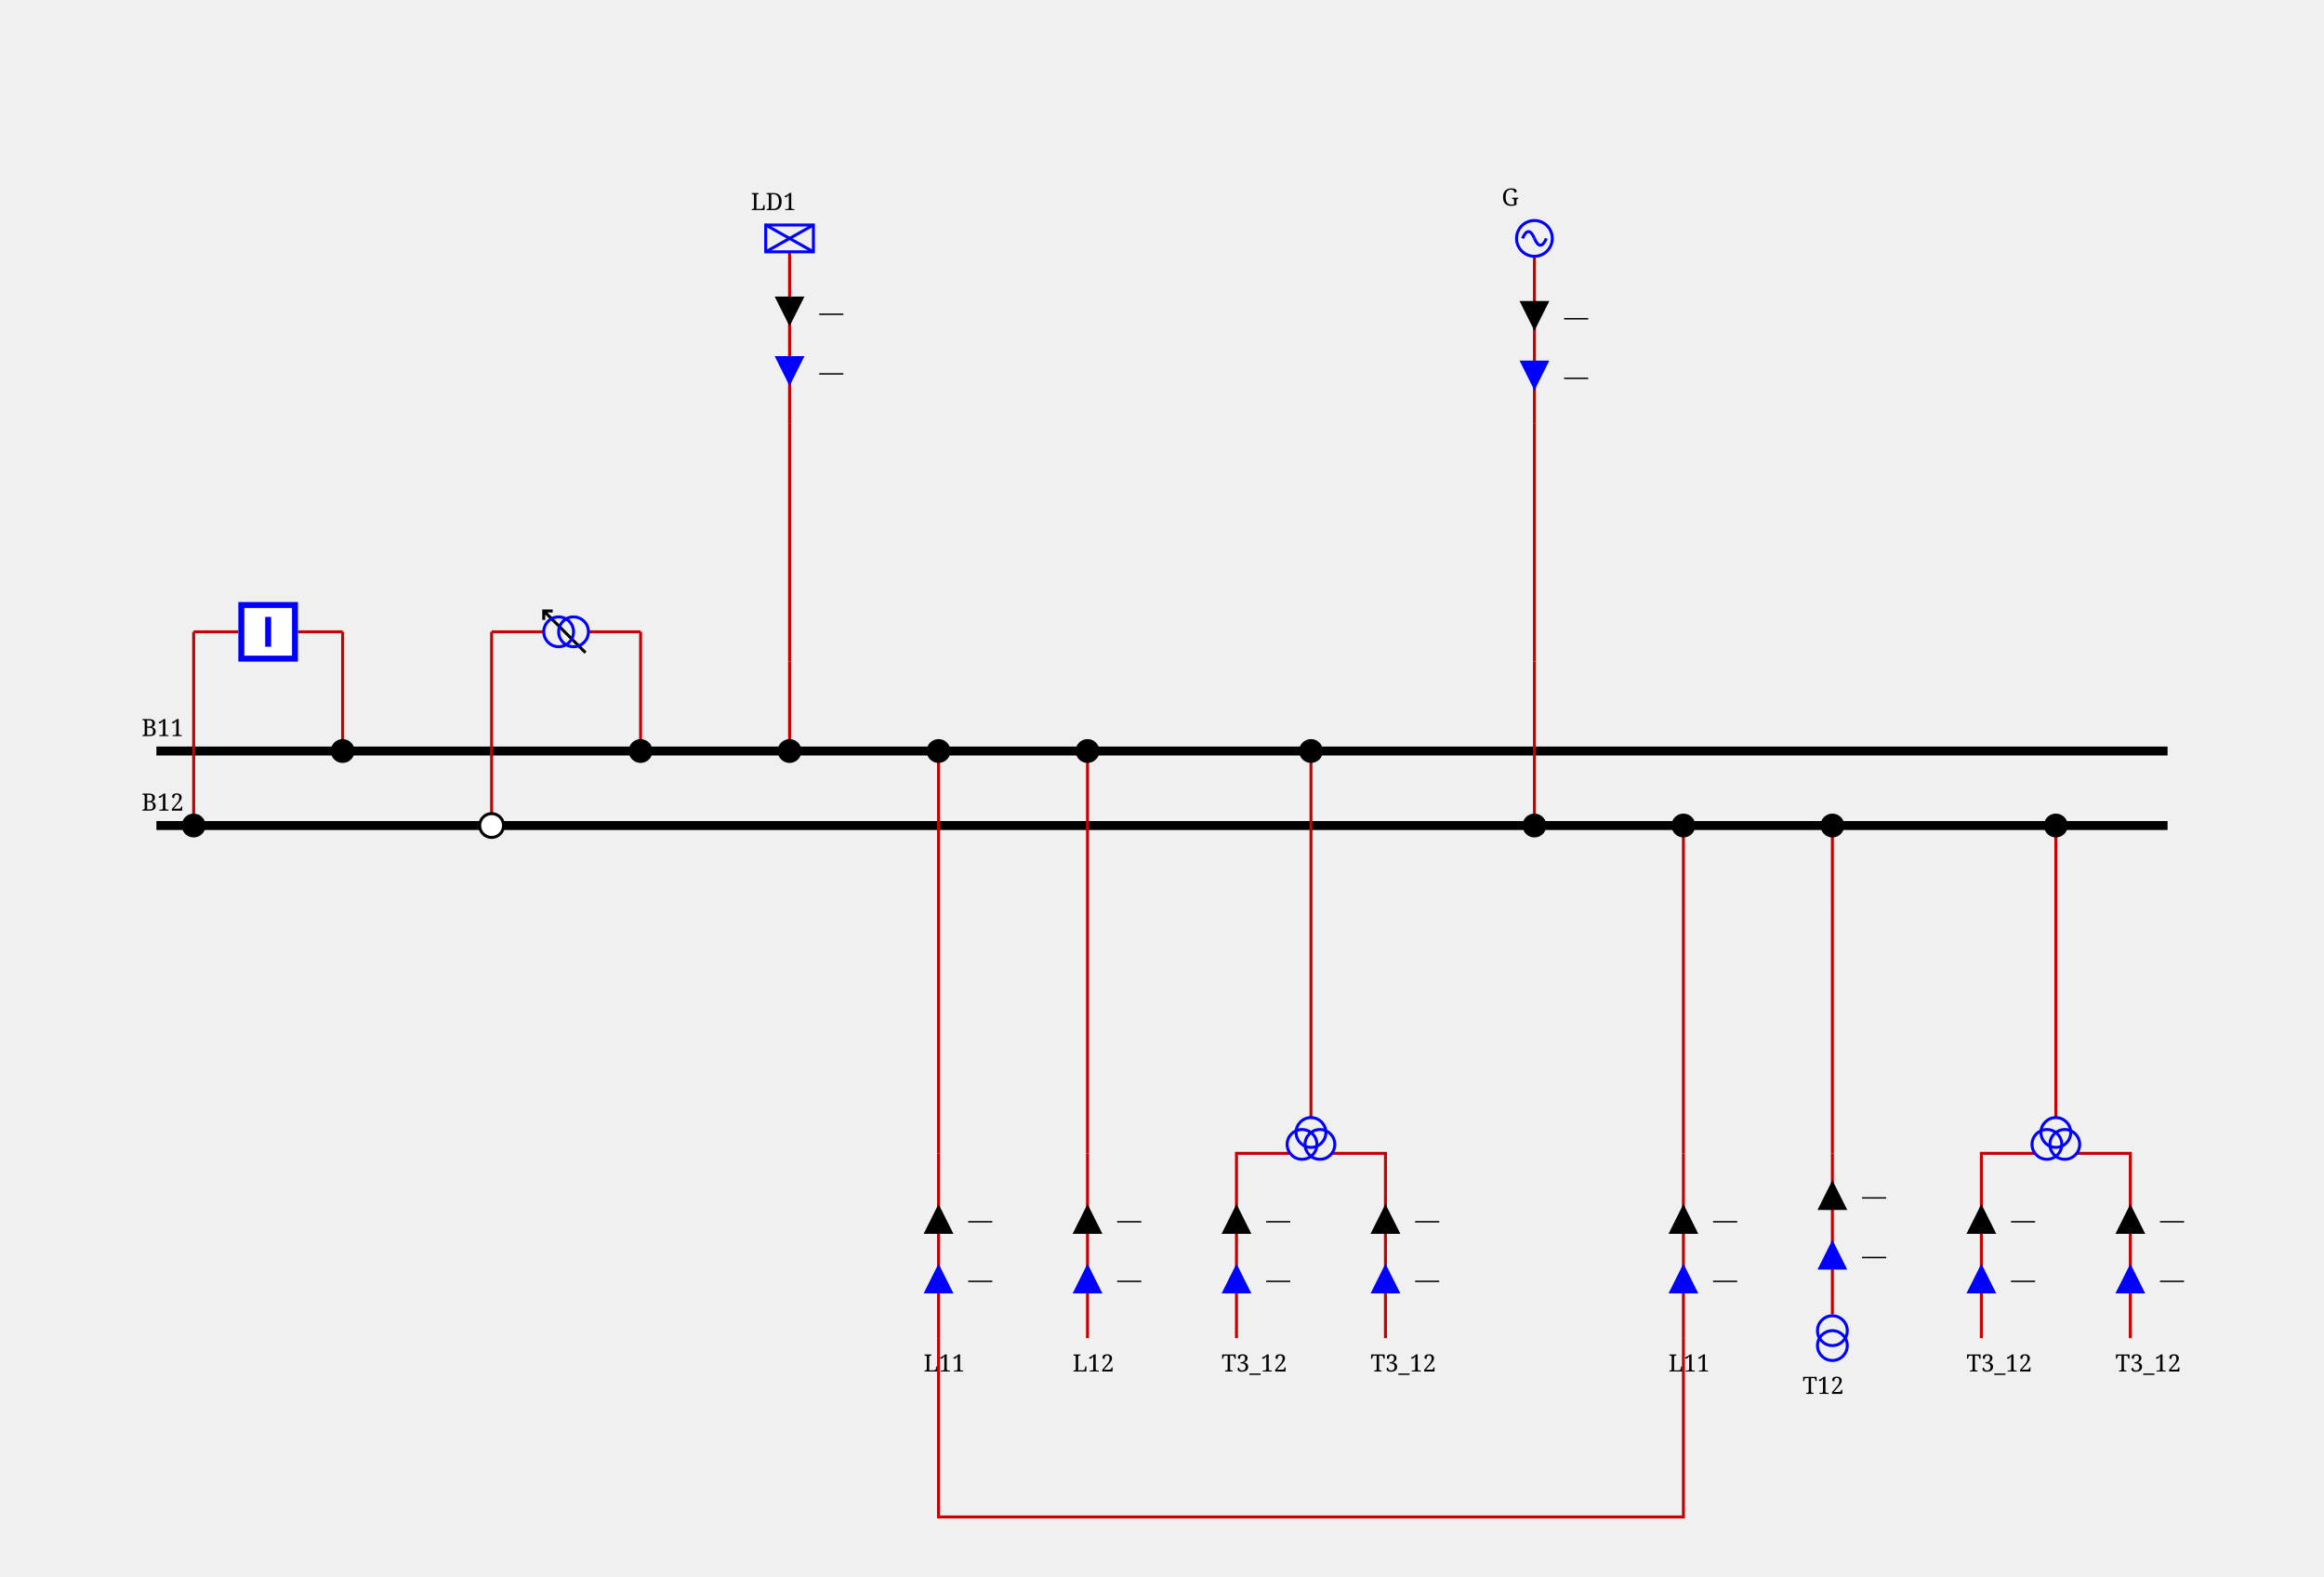
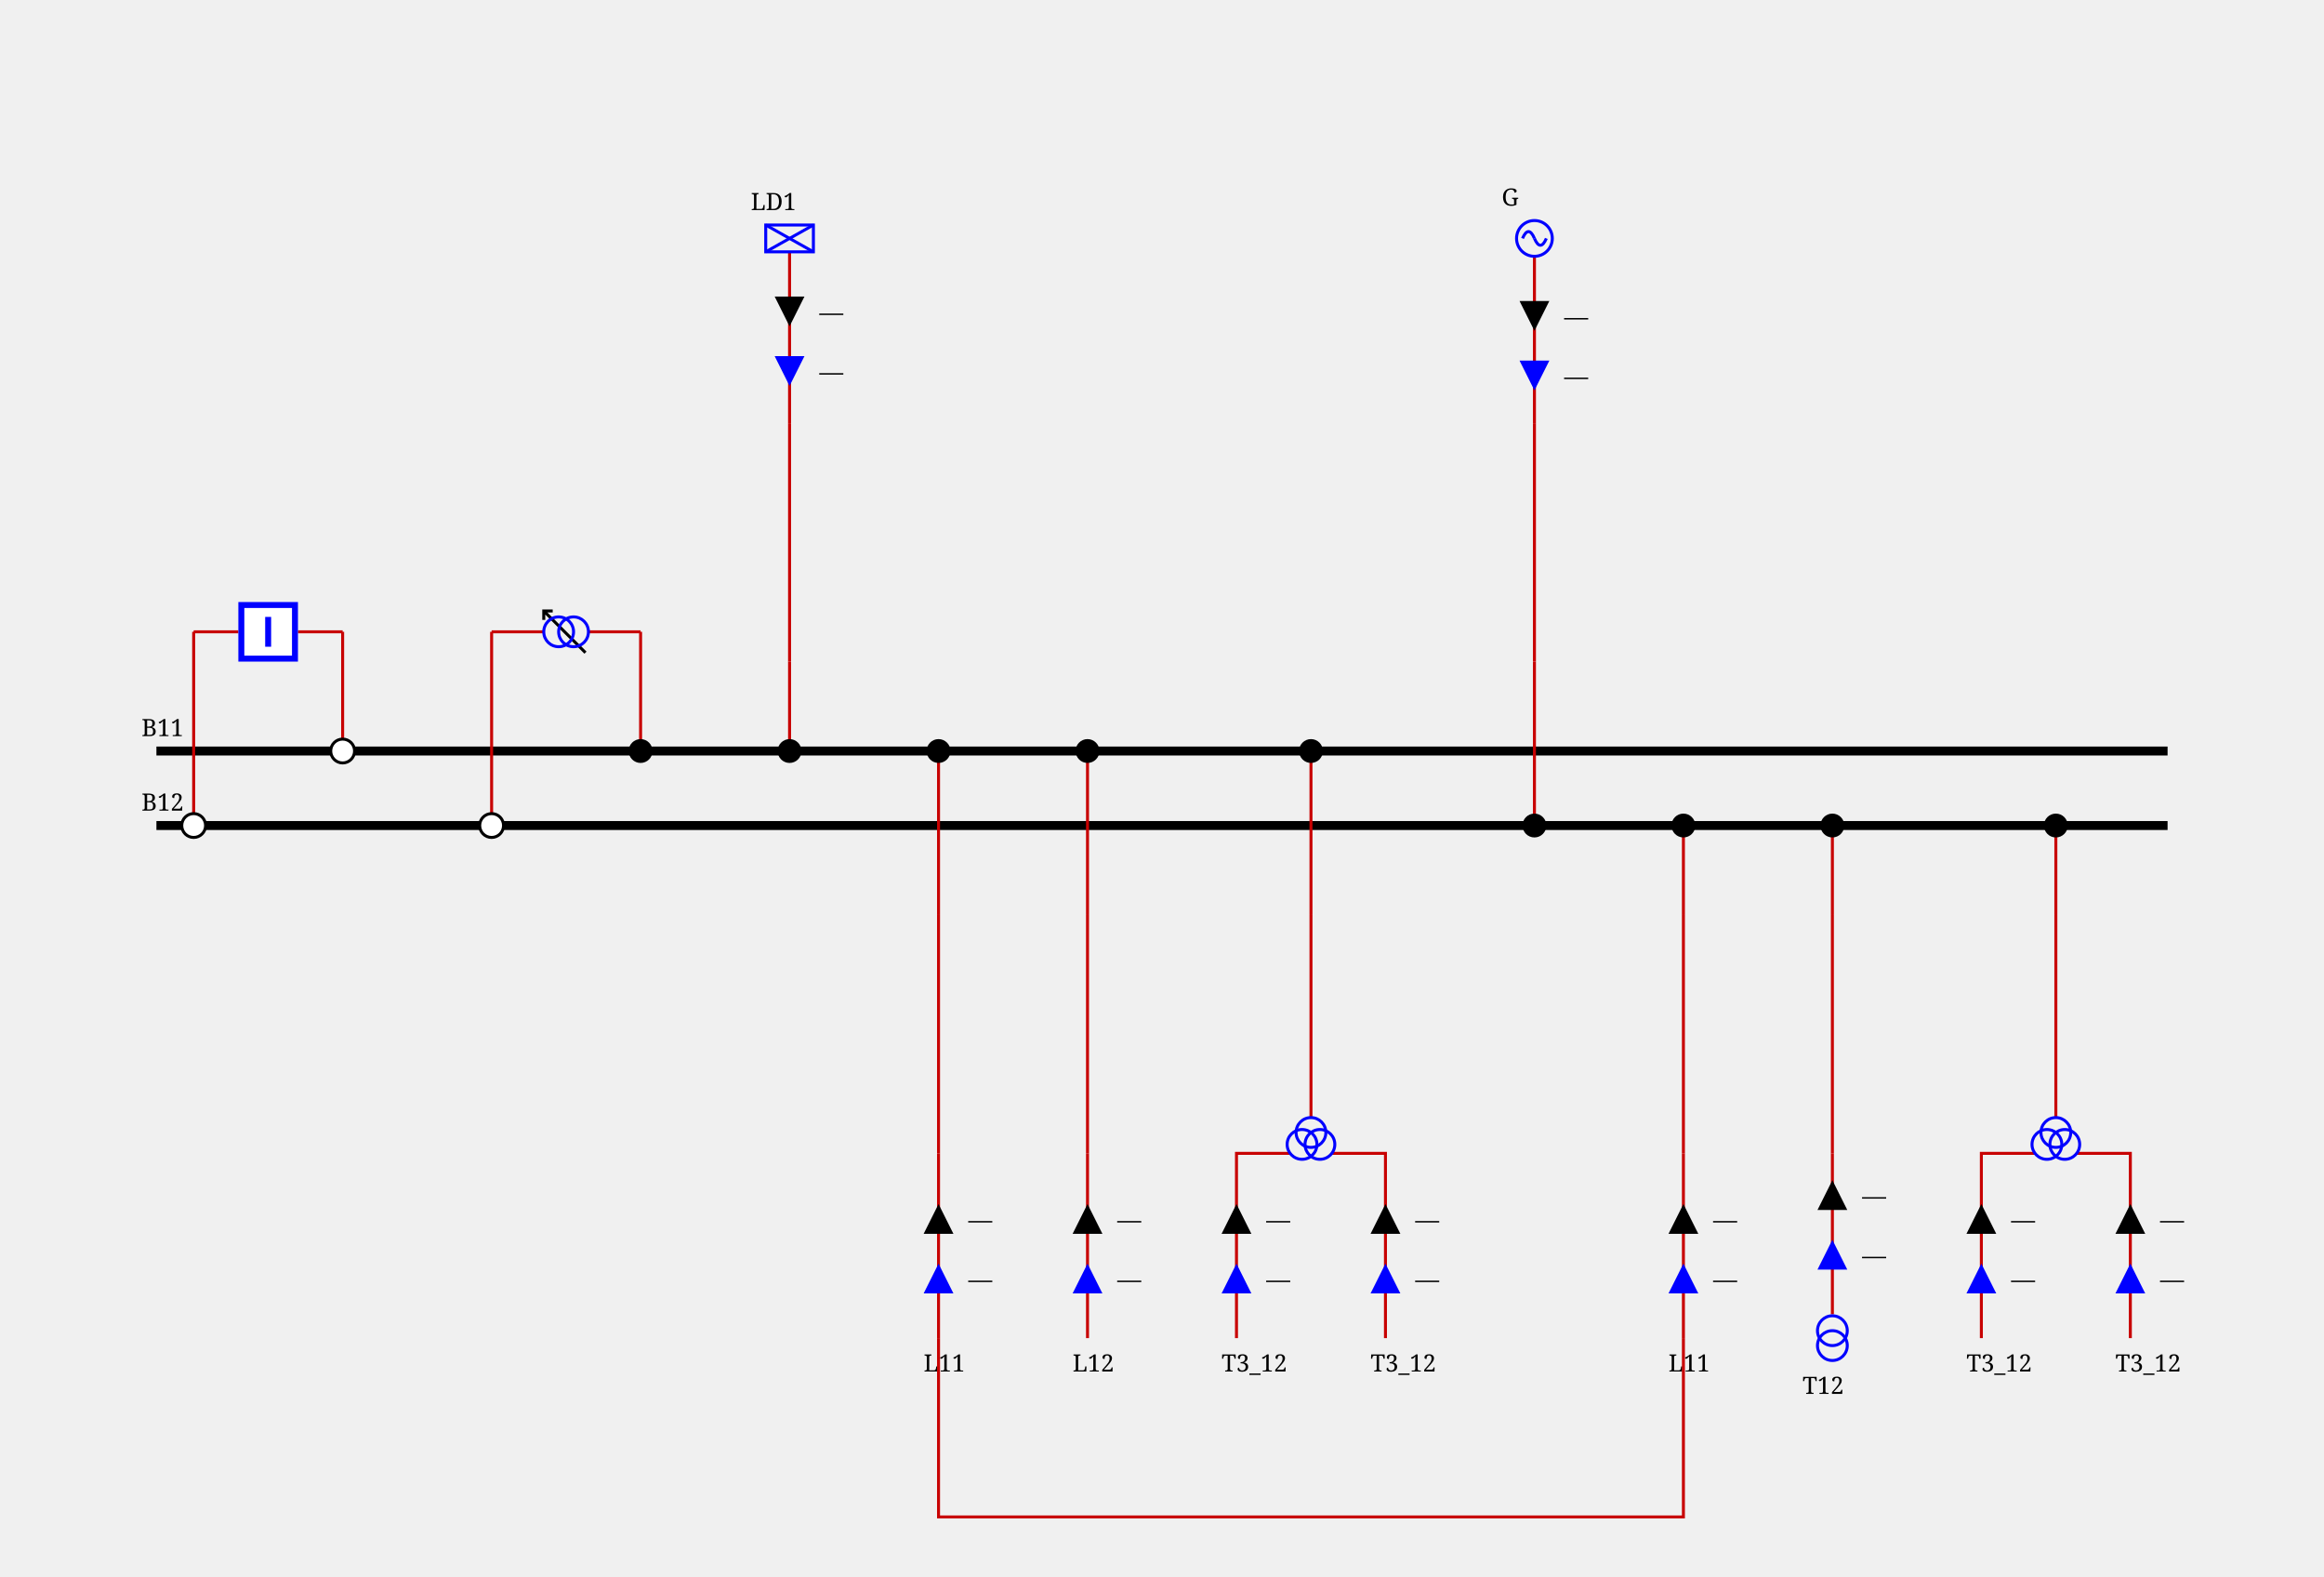
<svg xmlns="http://www.w3.org/2000/svg" height="529.0" viewBox="0 0 780.0 529.0" width="780.0">
  <style>
/* ----------------------------------------------------------------------- */
/* File: tautologies.css ------------------------------------------------- */
.sld-out .sld-arrow-in {visibility: hidden}
.sld-in .sld-arrow-out {visibility: hidden}
.sld-closed .sld-sw-open {visibility: hidden}
.sld-open .sld-sw-closed {visibility: hidden}
.sld-hidden-node {visibility: hidden}
.sld-top-feeder .sld-label {dominant-baseline: auto}
.sld-bottom-feeder .sld-label {dominant-baseline: hanging}
.sld-active-power .sld-label {dominant-baseline: mathematical}
.sld-reactive-power .sld-label {dominant-baseline: mathematical}
.sld-current .sld-label {dominant-baseline: mathematical}
.sld-bus-connection.sld-disconnected-bus-connection {stroke: var(--sld-vl-color, black); fill: white}
/* ----------------------------------------------------------------------- */
/* File: baseVoltages.css ------------------------------------------------ */
.sld-vl300to500 {--sld-vl-color: #ff0000}
.sld-vl180to300 {--sld-vl-color: #228b22}
.sld-vl120to180 {--sld-vl-color: #01afaf}
.sld-vl70to120 {--sld-vl-color: #cc5500}
.sld-vl50to70 {--sld-vl-color: #a020f0}
.sld-vl30to50 {--sld-vl-color: #ff8290}
.sld-vl0to30 {--sld-vl-color: #abae28}
/* ----------------------------------------------------------------------- */
/* File : components.css ------------------------------------------------- */
/* Stroke black */
.sld-disconnector {stroke-width: 3; stroke: black; fill: none}
/* Stroke blue */
.sld-breaker {stroke-width: 2; stroke: blue; fill:white}
.sld-load-break-switch {stroke: blue; fill: white}
/* Stroke --sld-vl-color with fallback black */
.sld-bus-connection {fill: var(--sld-vl-color, black)}
.sld-cell-shape-flat .sld-bus-connection {visibility: hidden}
.sld-busbar-section {stroke: var(--sld-vl-color, black); stroke-width: 3; fill: none}
/* Stroke --sld-vl-color with fallback red */
.sld-wire {stroke: var(--sld-vl-color, #c80000); fill: none}
/* Stroke --sld-vl-color with fallback blue */
.sld-load {stroke: var(--sld-vl-color, blue); fill: none}
.sld-battery {stroke: var(--sld-vl-color, blue); fill: none}
.sld-generator {stroke: var(--sld-vl-color, blue); fill: none}
.sld-two-wt {stroke: var(--sld-vl-color, blue); fill: none}
.sld-three-wt {stroke: var(--sld-vl-color, blue); fill: none}
.sld-winding {stroke: var(--sld-vl-color, blue); fill: none}
.sld-capacitor {stroke: var(--sld-vl-color, blue); fill: none}
.sld-inductor {stroke: var(--sld-vl-color, blue); fill: none}
.sld-pst {stroke: var(--sld-vl-color, blue); fill: none}
.sld-pst-arrow {stroke: black; fill: none}
.sld-svc {stroke: var(--sld-vl-color, blue); fill: none}
.sld-vsc {stroke: var(--sld-vl-color, blue); font-size: 7.43px; fill: none}
/* Stroke none &amp; fill: --sld-vl-color */
.sld-node-infos {stroke: none; fill: var(--sld-vl-color, black)}
/* Stroke none &amp; fill: black */
.sld-node {stroke: none; fill: black}
.sld-flash {stroke: none; fill: black}
.sld-lock {stroke: none; fill: black}
.sld-unknown {stroke: none; fill: black}
/* Fonts */
.sld-label {stroke: none; fill: black; font: 8px serif}
.sld-angle, .sld-voltage {font: 10px serif}
.sld-graph-label {font: 12px serif}
/* Specific */
.sld-grid {stroke: #003700; stroke-dasharray: 1,10}
.sld-feeder-info.sld-active-power {fill:black}
.sld-feeder-info.sld-reactive-power {fill:blue}
.sld-feeder-info.sld-current {fill:purple}
.sld-frame {fill: var(--sld-background-color, transparent)}
/* Stroke maroon for fictitious switch */
.sld-breaker.sld-fictitious {stroke: maroon}
.sld-disconnector.sld-fictitious {stroke: maroon}
.sld-load-break-switch.sld-fictitious {stroke: maroon}
.sld-busbar-section.sld-fictitious {stroke: var(--sld-vl-color, #c80000); stroke-width: 1}

</style>
  <rect class="sld-frame" height="100%" width="100%" />
  <g>
    <g class="sld-busbar-section sld-vl300to500" id="idB11" transform="translate(52.5,252.0)">
      <line x1="0" x2="675.0" y1="0" y2="0" />
      <text class="sld-label" id="B11_NW_LABEL" x="-5.0" y="-5.0">B11</text>
    </g>
    <g class="sld-busbar-section sld-vl300to500" id="idB12" transform="translate(52.5,277.0)">
      <line x1="0" x2="675.0" y1="0" y2="0" />
      <text class="sld-label" id="B12_NW_LABEL" x="-5.0" y="-5.0">B12</text>
    </g>
    <g class="sld-intern-cell sld-cell-shape-vertical" id="idINTERN_32_0">
      <g class="sld-wire sld-vl300to500" id="_95_VL1_95_INTERNAL_95_VL1_95_BUSCO_95_B11_95_BR1_45_BR1_95_BUSCO_95_B11_95_BR1">
        <polyline points="115.0,212.0,115.0,252.0" />
      </g>
      <g class="sld-wire sld-vl300to500" id="_95_VL1_95_BR1_95_INTERNAL_95_VL1_95_BUSCO_95_B11_95_BR1_45_BR1">
        <polyline points="100.0,212.0,115.0,212.0" />
      </g>
      <g class="sld-wire sld-vl300to500" id="_95_VL1_95_INTERNAL_95_VL1_95_BUSCO_95_B12_95_BR1_45_BR1_95_BR1">
        <polyline points="65.0,212.0,80.0,212.0" />
      </g>
      <g class="sld-wire sld-vl300to500" id="_95_VL1_95_BUSCO_95_B12_95_BR1_95_INTERNAL_95_VL1_95_BUSCO_95_B12_95_BR1_45_BR1">
        <polyline points="65.0,277.0,65.0,212.0" />
      </g>
-       <g class="sld-bus-connection sld-fictitious sld-vl300to500" id="idBUSCO_95_B11_95_BR1" transform="translate(111.0,248.0)">
+       <g class="sld-bus-connection sld-fictitious sld-disconnected-bus-connection sld-vl300to500" id="idBUSCO_95_B11_95_BR1" transform="translate(111.0,248.0)">
        <circle cx="4" cy="4" r="4" />
      </g>
      <g class="sld-node sld-hidden-node sld-fictitious sld-vl300to500" id="idINTERNAL_95_VL1_95_BUSCO_95_B11_95_BR1_45_BR1" transform="translate(111.0,208.0)">
        <circle cx="4" cy="4" r="4" />
      </g>
      <g class="sld-breaker sld-open sld-vl300to500" id="idBR1" transform="translate(80.0,202.0)">
        <path class="sld-sw-closed" d="M1,1 V19 H19 V1z M10,5 V15" transform="rotate(90.0,10.0,10.0)" />
        <path class="sld-sw-open" d="M1,1 V19 H19 V1z M5,10 H15" transform="rotate(90.0,10.0,10.0)" />
      </g>
      <g class="sld-node sld-hidden-node sld-fictitious sld-vl300to500" id="idINTERNAL_95_VL1_95_BUSCO_95_B12_95_BR1_45_BR1" transform="translate(61.0,208.0)">
        <circle cx="4" cy="4" r="4" />
      </g>
-       <g class="sld-bus-connection sld-fictitious sld-vl300to500" id="idBUSCO_95_B12_95_BR1" transform="translate(61.0,273.0)">
+       <g class="sld-bus-connection sld-fictitious sld-disconnected-bus-connection sld-vl300to500" id="idBUSCO_95_B12_95_BR1" transform="translate(61.0,273.0)">
        <circle cx="4" cy="4" r="4" />
      </g>
    </g>
    <g class="sld-intern-cell sld-cell-shape-vertical" id="idINTERN_32_1">
      <g class="sld-wire sld-vl300to500" id="_95_VL1_95_BUSCO_95_B11_95_T11_95_INTERNAL_95_VL1_95_BUSCO_95_B11_95_T11_45_T11">
        <polyline points="215.0,252.0,215.0,212.0" />
      </g>
      <g class="sld-wire sld-vl300to500" id="_95_VL1_95_INTERNAL_95_VL1_95_BUSCO_95_B11_95_T11_45_T11_95_T11">
        <polyline points="215.0,212.0,197.5,212.0" />
      </g>
      <g class="sld-wire sld-vl300to500" id="_95_VL1_95_INTERNAL_95_VL1_95_BUSCO_95_B12_95_T11_45_T11_95_T11">
        <polyline points="165.0,212.0,182.5,212.0" />
      </g>
      <g class="sld-wire sld-vl300to500" id="_95_VL1_95_BUSCO_95_B12_95_T11_95_INTERNAL_95_VL1_95_BUSCO_95_B12_95_T11_45_T11">
        <polyline points="165.0,277.0,165.0,212.0" />
      </g>
      <g class="sld-bus-connection sld-fictitious sld-vl300to500" id="idBUSCO_95_B11_95_T11" transform="translate(211.0,248.0)">
        <circle cx="4" cy="4" r="4" />
      </g>
      <g class="sld-node sld-hidden-node sld-fictitious sld-vl300to500" id="idINTERNAL_95_VL1_95_BUSCO_95_B11_95_T11_45_T11" transform="translate(211.0,208.0)">
        <circle cx="4" cy="4" r="4" />
      </g>
      <g class="sld-pst sld-vl300to500" id="idT11" transform="translate(183.0,204.5)">
        <path class="sld-pst-arrow" d="M14,0 0,14 M11,0 14,0 14,3" transform="rotate(270.0,7.0,7.5)" />
        <circle class="sld-winding" cx="7" cy="10" r="5" transform="rotate(270.0,7.0,7.5)" />
        <circle class="sld-winding" cx="7" cy="5" r="5" transform="rotate(270.0,7.0,7.5)" />
      </g>
      <g class="sld-node sld-hidden-node sld-fictitious sld-vl300to500" id="idINTERNAL_95_VL1_95_BUSCO_95_B12_95_T11_45_T11" transform="translate(161.0,208.0)">
        <circle cx="4" cy="4" r="4" />
      </g>
      <g class="sld-bus-connection sld-fictitious sld-disconnected-bus-connection sld-vl300to500" id="idBUSCO_95_B12_95_T11" transform="translate(161.0,273.0)">
        <circle cx="4" cy="4" r="4" />
      </g>
    </g>
    <g class="sld-extern-cell sld-cell-direction-top" id="idEXTERN_32_2">
      <g class="sld-wire sld-vl300to500" id="_95_VL1_95_BUSCO_95_B11_95_LD1_95_INTERNAL_95_VL1_95_BUSCO_95_B11_95_LD1_45_LD1">
        <polyline points="265.0,252.0,265.0,222.0" />
      </g>
      <g class="sld-wire sld-vl300to500" id="_95_VL1_95_INTERNAL_95_VL1_95_BUSCO_95_B11_95_LD1_45_LD1_95_INTERNAL_95_VL1_95_LD1">
        <polyline points="265.0,222.0,265.0,142.0" />
      </g>
      <g class="sld-wire sld-vl300to500" id="_95_VL1_95_INTERNAL_95_VL1_95_LD1_95_LD1">
        <polyline points="265.0,142.0,265.0,84.5" />
      </g>
      <g class="sld-active-power sld-feeder-info sld-in" id="idLD1_ARROW_ACTIVE" transform="translate(260.0,99.5)">
        <polygon class="sld-arrow-in" points="0,0 10,0 5,10" />
        <polygon class="sld-arrow-out" points="5,0 10,10 0,10" />
        <text class="sld-label" x="15.0" y="5.0">—</text>
      </g>
      <g class="sld-reactive-power sld-feeder-info sld-in" id="idLD1_ARROW_REACTIVE" transform="translate(260.0,119.5)">
        <polygon class="sld-arrow-in" points="0,0 10,0 5,10" />
        <polygon class="sld-arrow-out" points="5,0 10,10 0,10" />
        <text class="sld-label" x="15.0" y="5.0">—</text>
      </g>
      <g class="sld-bus-connection sld-fictitious sld-vl300to500" id="idBUSCO_95_B11_95_LD1" transform="translate(261.0,248.0)">
        <circle cx="4" cy="4" r="4" />
      </g>
      <g class="sld-node sld-hidden-node sld-fictitious sld-vl300to500" id="idINTERNAL_95_VL1_95_BUSCO_95_B11_95_LD1_45_LD1" transform="translate(261.0,218.0)">
        <circle cx="4" cy="4" r="4" />
      </g>
      <g class="sld-node sld-hidden-node sld-fictitious sld-vl300to500" id="idINTERNAL_95_VL1_95_LD1" transform="translate(261.0,138.0)">
        <circle cx="4" cy="4" r="4" />
      </g>
      <g class="sld-load sld-top-feeder sld-vl300to500" id="idLD1" transform="translate(257.0,75.5)">
        <rect height="9" width="16" />
        <line x1="0" x2="16" y1="0" y2="9" />
        <line x1="16" x2="0" y1="0" y2="9" />
        <text class="sld-label" id="LD1_N_LABEL" x="-5.0" y="-5.0">LD1</text>
      </g>
    </g>
    <g class="sld-extern-cell sld-cell-direction-bottom" id="idEXTERN_32_3">
      <g class="sld-wire sld-vl300to500" id="_95_VL1_95_BUSCO_95_B11_95_L11_95_ONE_95_INTERNAL_95_VL1_95_BUSCO_95_B11_95_L11_95_ONE_45_L11_95_ONE">
        <polyline points="315.0,252.0,315.0,307.0" />
      </g>
      <g class="sld-wire sld-vl300to500" id="_95_VL1_95_INTERNAL_95_VL1_95_BUSCO_95_B11_95_L11_95_ONE_45_L11_95_ONE_95_INTERNAL_95_VL1_95_L11_95_ONE">
        <polyline points="315.0,307.0,315.0,387.0" />
      </g>
      <g class="sld-wire sld-vl300to500" id="_95_VL1_95_INTERNAL_95_VL1_95_L11_95_ONE_95_L11_95_ONE">
        <polyline points="315.0,387.0,315.0,449.0" />
      </g>
      <g class="sld-reactive-power sld-feeder-info sld-in" id="idL11_95_ONE_ARROW_REACTIVE" transform="translate(310.0,424.0)">
        <polygon class="sld-arrow-in" points="0,0 10,0 5,10" transform="rotate(180.0,5.0,5.0)" />
        <polygon class="sld-arrow-out" points="5,0 10,10 0,10" transform="rotate(180.0,5.0,5.0)" />
        <text class="sld-label" x="15.0" y="5.0">—</text>
      </g>
      <g class="sld-active-power sld-feeder-info sld-in" id="idL11_95_ONE_ARROW_ACTIVE" transform="translate(310.0,404.0)">
        <polygon class="sld-arrow-in" points="0,0 10,0 5,10" transform="rotate(180.0,5.0,5.0)" />
        <polygon class="sld-arrow-out" points="5,0 10,10 0,10" transform="rotate(180.0,5.0,5.0)" />
        <text class="sld-label" x="15.0" y="5.0">—</text>
      </g>
      <g class="sld-bus-connection sld-fictitious sld-vl300to500" id="idBUSCO_95_B11_95_L11_95_ONE" transform="translate(311.0,248.0)">
        <circle cx="4" cy="4" r="4" />
      </g>
      <g class="sld-node sld-hidden-node sld-fictitious sld-vl300to500" id="idINTERNAL_95_VL1_95_BUSCO_95_B11_95_L11_95_ONE_45_L11_95_ONE" transform="translate(311.0,303.0)">
        <circle cx="4" cy="4" r="4" />
      </g>
      <g class="sld-node sld-hidden-node sld-fictitious sld-vl300to500" id="idINTERNAL_95_VL1_95_L11_95_ONE" transform="translate(311.0,383.0)">
        <circle cx="4" cy="4" r="4" />
      </g>
      <g class="sld-bottom-feeder" id="idL11_95_ONE" transform="translate(315.0,449.0)">
        <text class="sld-label" id="L11_ONE_S_LABEL" x="-5.0" y="5.0">L11</text>
      </g>
    </g>
    <g class="sld-extern-cell sld-cell-direction-bottom" id="idEXTERN_32_4">
      <g class="sld-wire sld-vl300to500" id="_95_VL1_95_BUSCO_95_B11_95_L12_95_ONE_95_INTERNAL_95_VL1_95_BUSCO_95_B11_95_L12_95_ONE_45_L12_95_ONE">
        <polyline points="365.0,252.0,365.0,307.0" />
      </g>
      <g class="sld-wire sld-vl300to500" id="_95_VL1_95_INTERNAL_95_VL1_95_BUSCO_95_B11_95_L12_95_ONE_45_L12_95_ONE_95_INTERNAL_95_VL1_95_L12_95_ONE">
        <polyline points="365.0,307.0,365.0,387.0" />
      </g>
      <g class="sld-wire sld-vl300to500" id="_95_VL1_95_INTERNAL_95_VL1_95_L12_95_ONE_95_L12_95_ONE">
        <polyline points="365.0,387.0,365.0,449.0" />
      </g>
      <g class="sld-reactive-power sld-feeder-info sld-in" id="idL12_95_ONE_ARROW_REACTIVE" transform="translate(360.0,424.0)">
        <polygon class="sld-arrow-in" points="0,0 10,0 5,10" transform="rotate(180.0,5.0,5.0)" />
        <polygon class="sld-arrow-out" points="5,0 10,10 0,10" transform="rotate(180.0,5.0,5.0)" />
        <text class="sld-label" x="15.0" y="5.0">—</text>
      </g>
      <g class="sld-active-power sld-feeder-info sld-in" id="idL12_95_ONE_ARROW_ACTIVE" transform="translate(360.0,404.0)">
        <polygon class="sld-arrow-in" points="0,0 10,0 5,10" transform="rotate(180.0,5.0,5.0)" />
        <polygon class="sld-arrow-out" points="5,0 10,10 0,10" transform="rotate(180.0,5.0,5.0)" />
        <text class="sld-label" x="15.0" y="5.0">—</text>
      </g>
      <g class="sld-bus-connection sld-fictitious sld-vl300to500" id="idBUSCO_95_B11_95_L12_95_ONE" transform="translate(361.0,248.0)">
        <circle cx="4" cy="4" r="4" />
      </g>
      <g class="sld-node sld-hidden-node sld-fictitious sld-vl300to500" id="idINTERNAL_95_VL1_95_BUSCO_95_B11_95_L12_95_ONE_45_L12_95_ONE" transform="translate(361.0,303.0)">
        <circle cx="4" cy="4" r="4" />
      </g>
      <g class="sld-node sld-hidden-node sld-fictitious sld-vl300to500" id="idINTERNAL_95_VL1_95_L12_95_ONE" transform="translate(361.0,383.0)">
        <circle cx="4" cy="4" r="4" />
      </g>
      <g class="sld-bottom-feeder" id="idL12_95_ONE" transform="translate(365.0,449.0)">
        <text class="sld-label" id="L12_ONE_S_LABEL" x="-5.0" y="5.0">L12</text>
      </g>
    </g>
    <g class="sld-extern-cell sld-cell-direction-bottom" id="idEXTERN_32_5">
      <g class="sld-wire sld-vl300to500" id="_95_VL1_95_BUSCO_95_B11_95_MIDDLE_95_T3_95_12_95_ONE_95_INTERNAL_95_VL1_95_BUSCO_95_B11_95_MIDDLE_95_T3_95_12_95_ONE_45_MIDDLE_95_T3_95_12_95_ONE">
        <polyline points="440.0,252.0,440.0,307.0" />
      </g>
      <g class="sld-wire sld-vl300to500" id="_95_VL1_95_INTERNAL_95_VL1_95_BUSCO_95_B11_95_MIDDLE_95_T3_95_12_95_ONE_45_MIDDLE_95_T3_95_12_95_ONE_95_MIDDLE_95_T3_95_12_95_ONE">
        <polyline points="440.0,307.0,440.0,375.0" />
      </g>
      <g class="sld-wire sld-vl300to500" id="_95_VL1_95_T3_95_12_95_TWO_95_MIDDLE_95_T3_95_12_95_ONE">
        <polyline points="415.0,449.0,415.0,387.0,433.0,387.0" />
      </g>
      <g class="sld-reactive-power sld-feeder-info sld-in" id="idT3_95_12_95_TWO_ARROW_REACTIVE" transform="translate(410.0,424.0)">
        <polygon class="sld-arrow-in" points="0,0 10,0 5,10" transform="rotate(180.0,5.0,5.0)" />
        <polygon class="sld-arrow-out" points="5,0 10,10 0,10" transform="rotate(180.0,5.0,5.0)" />
        <text class="sld-label" x="15.0" y="5.0">—</text>
      </g>
      <g class="sld-active-power sld-feeder-info sld-in" id="idT3_95_12_95_TWO_ARROW_ACTIVE" transform="translate(410.0,404.0)">
        <polygon class="sld-arrow-in" points="0,0 10,0 5,10" transform="rotate(180.0,5.0,5.0)" />
        <polygon class="sld-arrow-out" points="5,0 10,10 0,10" transform="rotate(180.0,5.0,5.0)" />
        <text class="sld-label" x="15.0" y="5.0">—</text>
      </g>
      <g class="sld-wire sld-vl300to500" id="_95_VL1_95_T3_95_12_95_THREE_95_MIDDLE_95_T3_95_12_95_ONE">
        <polyline points="465.0,449.0,465.0,387.0,447.0,387.0" />
      </g>
      <g class="sld-reactive-power sld-feeder-info sld-in" id="idT3_95_12_95_THREE_ARROW_REACTIVE" transform="translate(460.0,424.0)">
        <polygon class="sld-arrow-in" points="0,0 10,0 5,10" transform="rotate(180.0,5.0,5.0)" />
        <polygon class="sld-arrow-out" points="5,0 10,10 0,10" transform="rotate(180.0,5.0,5.0)" />
        <text class="sld-label" x="15.0" y="5.0">—</text>
      </g>
      <g class="sld-active-power sld-feeder-info sld-in" id="idT3_95_12_95_THREE_ARROW_ACTIVE" transform="translate(460.0,404.0)">
        <polygon class="sld-arrow-in" points="0,0 10,0 5,10" transform="rotate(180.0,5.0,5.0)" />
        <polygon class="sld-arrow-out" points="5,0 10,10 0,10" transform="rotate(180.0,5.0,5.0)" />
        <text class="sld-label" x="15.0" y="5.0">—</text>
      </g>
      <g class="sld-bus-connection sld-fictitious sld-vl300to500" id="idBUSCO_95_B11_95_MIDDLE_95_T3_95_12_95_ONE" transform="translate(436.0,248.0)">
        <circle cx="4" cy="4" r="4" />
      </g>
      <g class="sld-node sld-hidden-node sld-fictitious sld-vl300to500" id="idINTERNAL_95_VL1_95_BUSCO_95_B11_95_MIDDLE_95_T3_95_12_95_ONE_45_MIDDLE_95_T3_95_12_95_ONE" transform="translate(436.0,303.0)">
        <circle cx="4" cy="4" r="4" />
      </g>
      <g class="sld-three-wt sld-fictitious" id="idMIDDLE_95_T3_95_12_95_ONE" transform="translate(432.0,375.0)">
        <circle class="sld-vl300to500 sld-winding" cx="5" cy="15" r="5" transform="scale(1, -1) translate(0, -24.0)" />
        <circle class="sld-vl300to500 sld-winding" cx="11" cy="15" r="5" transform="scale(1, -1) translate(0, -24.0)" />
        <circle class="sld-vl300to500 sld-winding" cx="8" cy="19" r="5" transform="scale(1, -1) translate(0, -24.0)" />
      </g>
      <g class="sld-bottom-feeder sld-vl300to500" id="idT3_95_12_95_TWO" transform="translate(415.0,449.0)">
        <text class="sld-label" id="T3_12_TWO_S_LABEL" x="-5.0" y="5.0">T3_12</text>
      </g>
      <g class="sld-bottom-feeder sld-vl300to500" id="idT3_95_12_95_THREE" transform="translate(465.0,449.0)">
        <text class="sld-label" id="T3_12_THREE_S_LABEL" x="-5.0" y="5.0">T3_12</text>
      </g>
    </g>
    <g class="sld-extern-cell sld-cell-direction-top" id="idEXTERN_32_6">
      <g class="sld-wire sld-vl300to500" id="_95_VL1_95_BUSCO_95_B12_95_G_95_INTERNAL_95_VL1_95_BUSCO_95_B12_95_G_45_G">
        <polyline points="515.0,277.0,515.0,222.0" />
      </g>
      <g class="sld-wire sld-vl300to500" id="_95_VL1_95_INTERNAL_95_VL1_95_BUSCO_95_B12_95_G_45_G_95_INTERNAL_95_VL1_95_G">
        <polyline points="515.0,222.0,515.0,142.0" />
      </g>
      <g class="sld-wire sld-vl300to500" id="_95_VL1_95_INTERNAL_95_VL1_95_G_95_G">
        <polyline points="515.0,142.0,515.0,86.0" />
      </g>
      <g class="sld-active-power sld-feeder-info sld-in" id="idG_ARROW_ACTIVE" transform="translate(510.0,101.0)">
        <polygon class="sld-arrow-in" points="0,0 10,0 5,10" />
        <polygon class="sld-arrow-out" points="5,0 10,10 0,10" />
        <text class="sld-label" x="15.0" y="5.0">—</text>
      </g>
      <g class="sld-reactive-power sld-feeder-info sld-in" id="idG_ARROW_REACTIVE" transform="translate(510.0,121.0)">
        <polygon class="sld-arrow-in" points="0,0 10,0 5,10" />
        <polygon class="sld-arrow-out" points="5,0 10,10 0,10" />
        <text class="sld-label" x="15.0" y="5.0">—</text>
      </g>
      <g class="sld-bus-connection sld-fictitious sld-vl300to500" id="idBUSCO_95_B12_95_G" transform="translate(511.0,273.0)">
        <circle cx="4" cy="4" r="4" />
      </g>
      <g class="sld-node sld-hidden-node sld-fictitious sld-vl300to500" id="idINTERNAL_95_VL1_95_BUSCO_95_B12_95_G_45_G" transform="translate(511.0,218.0)">
        <circle cx="4" cy="4" r="4" />
      </g>
      <g class="sld-node sld-hidden-node sld-fictitious sld-vl300to500" id="idINTERNAL_95_VL1_95_G" transform="translate(511.0,138.0)">
        <circle cx="4" cy="4" r="4" />
      </g>
      <g class="sld-generator sld-top-feeder sld-vl300to500" id="idG" transform="translate(509.0,74.0)">
        <circle cx="6" cy="6" r="6" />
        <path d="M6,6 A 6 40 0 0 0 2,6" />
        <path d="M6,6 A 6 40 0 0 0 10,6" />
        <text class="sld-label" id="G_N_LABEL" x="-5.0" y="-5.0">G</text>
      </g>
    </g>
    <g class="sld-extern-cell sld-cell-direction-bottom" id="idEXTERN_32_7">
      <g class="sld-wire sld-vl300to500" id="_95_VL1_95_BUSCO_95_B12_95_L11_95_TWO_95_INTERNAL_95_VL1_95_BUSCO_95_B12_95_L11_95_TWO_45_L11_95_TWO">
        <polyline points="565.0,277.0,565.0,307.0" />
      </g>
      <g class="sld-wire sld-vl300to500" id="_95_VL1_95_INTERNAL_95_VL1_95_BUSCO_95_B12_95_L11_95_TWO_45_L11_95_TWO_95_INTERNAL_95_VL1_95_L11_95_TWO">
        <polyline points="565.0,307.0,565.0,387.0" />
      </g>
      <g class="sld-wire sld-vl300to500" id="_95_VL1_95_INTERNAL_95_VL1_95_L11_95_TWO_95_L11_95_TWO">
        <polyline points="565.0,387.0,565.0,449.0" />
      </g>
      <g class="sld-reactive-power sld-feeder-info sld-in" id="idL11_95_TWO_ARROW_REACTIVE" transform="translate(560.0,424.0)">
        <polygon class="sld-arrow-in" points="0,0 10,0 5,10" transform="rotate(180.0,5.0,5.0)" />
        <polygon class="sld-arrow-out" points="5,0 10,10 0,10" transform="rotate(180.0,5.0,5.0)" />
        <text class="sld-label" x="15.0" y="5.0">—</text>
      </g>
      <g class="sld-active-power sld-feeder-info sld-in" id="idL11_95_TWO_ARROW_ACTIVE" transform="translate(560.0,404.0)">
        <polygon class="sld-arrow-in" points="0,0 10,0 5,10" transform="rotate(180.0,5.0,5.0)" />
        <polygon class="sld-arrow-out" points="5,0 10,10 0,10" transform="rotate(180.0,5.0,5.0)" />
        <text class="sld-label" x="15.0" y="5.0">—</text>
      </g>
      <g class="sld-bus-connection sld-fictitious sld-vl300to500" id="idBUSCO_95_B12_95_L11_95_TWO" transform="translate(561.0,273.0)">
        <circle cx="4" cy="4" r="4" />
      </g>
      <g class="sld-node sld-hidden-node sld-fictitious sld-vl300to500" id="idINTERNAL_95_VL1_95_BUSCO_95_B12_95_L11_95_TWO_45_L11_95_TWO" transform="translate(561.0,303.0)">
        <circle cx="4" cy="4" r="4" />
      </g>
      <g class="sld-node sld-hidden-node sld-fictitious sld-vl300to500" id="idINTERNAL_95_VL1_95_L11_95_TWO" transform="translate(561.0,383.0)">
        <circle cx="4" cy="4" r="4" />
      </g>
      <g class="sld-bottom-feeder" id="idL11_95_TWO" transform="translate(565.0,449.0)">
        <text class="sld-label" id="L11_TWO_S_LABEL" x="-5.0" y="5.0">L11</text>
      </g>
    </g>
    <g class="sld-extern-cell sld-cell-direction-bottom" id="idEXTERN_32_8">
      <g class="sld-wire sld-vl300to500" id="_95_VL1_95_BUSCO_95_B12_95_T12_95_ONE_95_INTERNAL_95_VL1_95_BUSCO_95_B12_95_T12_95_ONE_45_T12_95_ONE">
        <polyline points="615.0,277.0,615.0,307.0" />
      </g>
      <g class="sld-wire sld-vl300to500" id="_95_VL1_95_INTERNAL_95_VL1_95_BUSCO_95_B12_95_T12_95_ONE_45_T12_95_ONE_95_INTERNAL_95_VL1_95_T12_95_ONE">
        <polyline points="615.0,307.0,615.0,387.0" />
      </g>
      <g class="sld-wire sld-vl300to500" id="_95_VL1_95_INTERNAL_95_VL1_95_T12_95_ONE_95_T12_95_ONE">
        <polyline points="615.0,387.0,615.0,441.0" />
      </g>
      <g class="sld-reactive-power sld-feeder-info sld-in" id="idT12_95_ONE_ARROW_REACTIVE" transform="translate(610.0,416.0)">
        <polygon class="sld-arrow-in" points="0,0 10,0 5,10" transform="rotate(180.0,5.0,5.0)" />
        <polygon class="sld-arrow-out" points="5,0 10,10 0,10" transform="rotate(180.0,5.0,5.0)" />
        <text class="sld-label" x="15.0" y="5.0">—</text>
      </g>
      <g class="sld-active-power sld-feeder-info sld-in" id="idT12_95_ONE_ARROW_ACTIVE" transform="translate(610.0,396.0)">
        <polygon class="sld-arrow-in" points="0,0 10,0 5,10" transform="rotate(180.0,5.0,5.0)" />
        <polygon class="sld-arrow-out" points="5,0 10,10 0,10" transform="rotate(180.0,5.0,5.0)" />
        <text class="sld-label" x="15.0" y="5.0">—</text>
      </g>
      <g class="sld-bus-connection sld-fictitious sld-vl300to500" id="idBUSCO_95_B12_95_T12_95_ONE" transform="translate(611.0,273.0)">
        <circle cx="4" cy="4" r="4" />
      </g>
      <g class="sld-node sld-hidden-node sld-fictitious sld-vl300to500" id="idINTERNAL_95_VL1_95_BUSCO_95_B12_95_T12_95_ONE_45_T12_95_ONE" transform="translate(611.0,303.0)">
        <circle cx="4" cy="4" r="4" />
      </g>
      <g class="sld-node sld-hidden-node sld-fictitious sld-vl300to500" id="idINTERNAL_95_VL1_95_T12_95_ONE" transform="translate(611.0,383.0)">
        <circle cx="4" cy="4" r="4" />
      </g>
      <g class="sld-two-wt sld-bottom-feeder" id="idT12_95_ONE" transform="translate(610.0,441.5)">
        <circle class="sld-vl300to500 sld-winding" cx="5" cy="10" r="5" transform="rotate(180.0,5.0,7.5)" />
        <circle class="sld-vl300to500 sld-winding" cx="5" cy="5" r="5" transform="rotate(180.0,5.0,7.5)" />
        <text class="sld-label" id="T12_ONE_S_LABEL" x="-5.0" y="20.0">T12</text>
      </g>
    </g>
    <g class="sld-extern-cell sld-cell-direction-bottom" id="idEXTERN_32_9">
      <g class="sld-wire sld-vl300to500" id="_95_VL1_95_BUSCO_95_B12_95_MIDDLE_95_T3_95_12_95_TWO_95_INTERNAL_95_VL1_95_BUSCO_95_B12_95_MIDDLE_95_T3_95_12_95_TWO_45_MIDDLE_95_T3_95_12_95_TWO">
        <polyline points="690.0,277.0,690.0,307.0" />
      </g>
      <g class="sld-wire sld-vl300to500" id="_95_VL1_95_INTERNAL_95_VL1_95_BUSCO_95_B12_95_MIDDLE_95_T3_95_12_95_TWO_45_MIDDLE_95_T3_95_12_95_TWO_95_MIDDLE_95_T3_95_12_95_TWO">
        <polyline points="690.0,307.0,690.0,375.0" />
      </g>
      <g class="sld-wire sld-vl300to500" id="_95_VL1_95_T3_95_12_95_ONE_95_MIDDLE_95_T3_95_12_95_TWO">
        <polyline points="665.0,449.0,665.0,387.0,683.0,387.0" />
      </g>
      <g class="sld-reactive-power sld-feeder-info sld-in" id="idT3_95_12_95_ONE_ARROW_REACTIVE" transform="translate(660.0,424.0)">
        <polygon class="sld-arrow-in" points="0,0 10,0 5,10" transform="rotate(180.0,5.0,5.0)" />
        <polygon class="sld-arrow-out" points="5,0 10,10 0,10" transform="rotate(180.0,5.0,5.0)" />
        <text class="sld-label" x="15.0" y="5.0">—</text>
      </g>
      <g class="sld-active-power sld-feeder-info sld-in" id="idT3_95_12_95_ONE_ARROW_ACTIVE" transform="translate(660.0,404.0)">
        <polygon class="sld-arrow-in" points="0,0 10,0 5,10" transform="rotate(180.0,5.0,5.0)" />
        <polygon class="sld-arrow-out" points="5,0 10,10 0,10" transform="rotate(180.0,5.0,5.0)" />
        <text class="sld-label" x="15.0" y="5.0">—</text>
      </g>
      <g class="sld-wire sld-vl300to500" id="_95_VL1_95_T3_95_12_95_THREE_95_MIDDLE_95_T3_95_12_95_TWO">
        <polyline points="715.0,449.0,715.0,387.0,697.0,387.0" />
      </g>
      <g class="sld-reactive-power sld-feeder-info sld-in" id="idT3_95_12_95_THREE_ARROW_REACTIVE" transform="translate(710.0,424.0)">
        <polygon class="sld-arrow-in" points="0,0 10,0 5,10" transform="rotate(180.0,5.0,5.0)" />
        <polygon class="sld-arrow-out" points="5,0 10,10 0,10" transform="rotate(180.0,5.0,5.0)" />
        <text class="sld-label" x="15.0" y="5.0">—</text>
      </g>
      <g class="sld-active-power sld-feeder-info sld-in" id="idT3_95_12_95_THREE_ARROW_ACTIVE" transform="translate(710.0,404.0)">
        <polygon class="sld-arrow-in" points="0,0 10,0 5,10" transform="rotate(180.0,5.0,5.0)" />
        <polygon class="sld-arrow-out" points="5,0 10,10 0,10" transform="rotate(180.0,5.0,5.0)" />
        <text class="sld-label" x="15.0" y="5.0">—</text>
      </g>
      <g class="sld-bus-connection sld-fictitious sld-vl300to500" id="idBUSCO_95_B12_95_MIDDLE_95_T3_95_12_95_TWO" transform="translate(686.0,273.0)">
        <circle cx="4" cy="4" r="4" />
      </g>
      <g class="sld-node sld-hidden-node sld-fictitious sld-vl300to500" id="idINTERNAL_95_VL1_95_BUSCO_95_B12_95_MIDDLE_95_T3_95_12_95_TWO_45_MIDDLE_95_T3_95_12_95_TWO" transform="translate(686.0,303.0)">
        <circle cx="4" cy="4" r="4" />
      </g>
      <g class="sld-three-wt sld-fictitious" id="idMIDDLE_95_T3_95_12_95_TWO" transform="translate(682.0,375.0)">
        <circle class="sld-vl300to500 sld-winding" cx="5" cy="15" r="5" transform="scale(1, -1) translate(0, -24.0)" />
        <circle class="sld-vl300to500 sld-winding" cx="11" cy="15" r="5" transform="scale(1, -1) translate(0, -24.0)" />
        <circle class="sld-vl300to500 sld-winding" cx="8" cy="19" r="5" transform="scale(1, -1) translate(0, -24.0)" />
      </g>
      <g class="sld-bottom-feeder sld-vl300to500" id="idT3_95_12_95_ONE" transform="translate(665.0,449.0)">
        <text class="sld-label" id="T3_12_ONE_S_LABEL" x="-5.0" y="5.0">T3_12</text>
      </g>
      <g class="sld-bottom-feeder sld-vl300to500" id="idT3_95_12_95_THREE" transform="translate(715.0,449.0)">
        <text class="sld-label" id="T3_12_THREE_S_LABEL" x="-5.0" y="5.0">T3_12</text>
      </g>
    </g>
    <g class="sld-wire sld-vl300to500" id="idL11">
      <polyline points="315.0,449.0,315.0,509.0,565.0,509.0,565.0,449.0" />
    </g>
  </g>
</svg>
